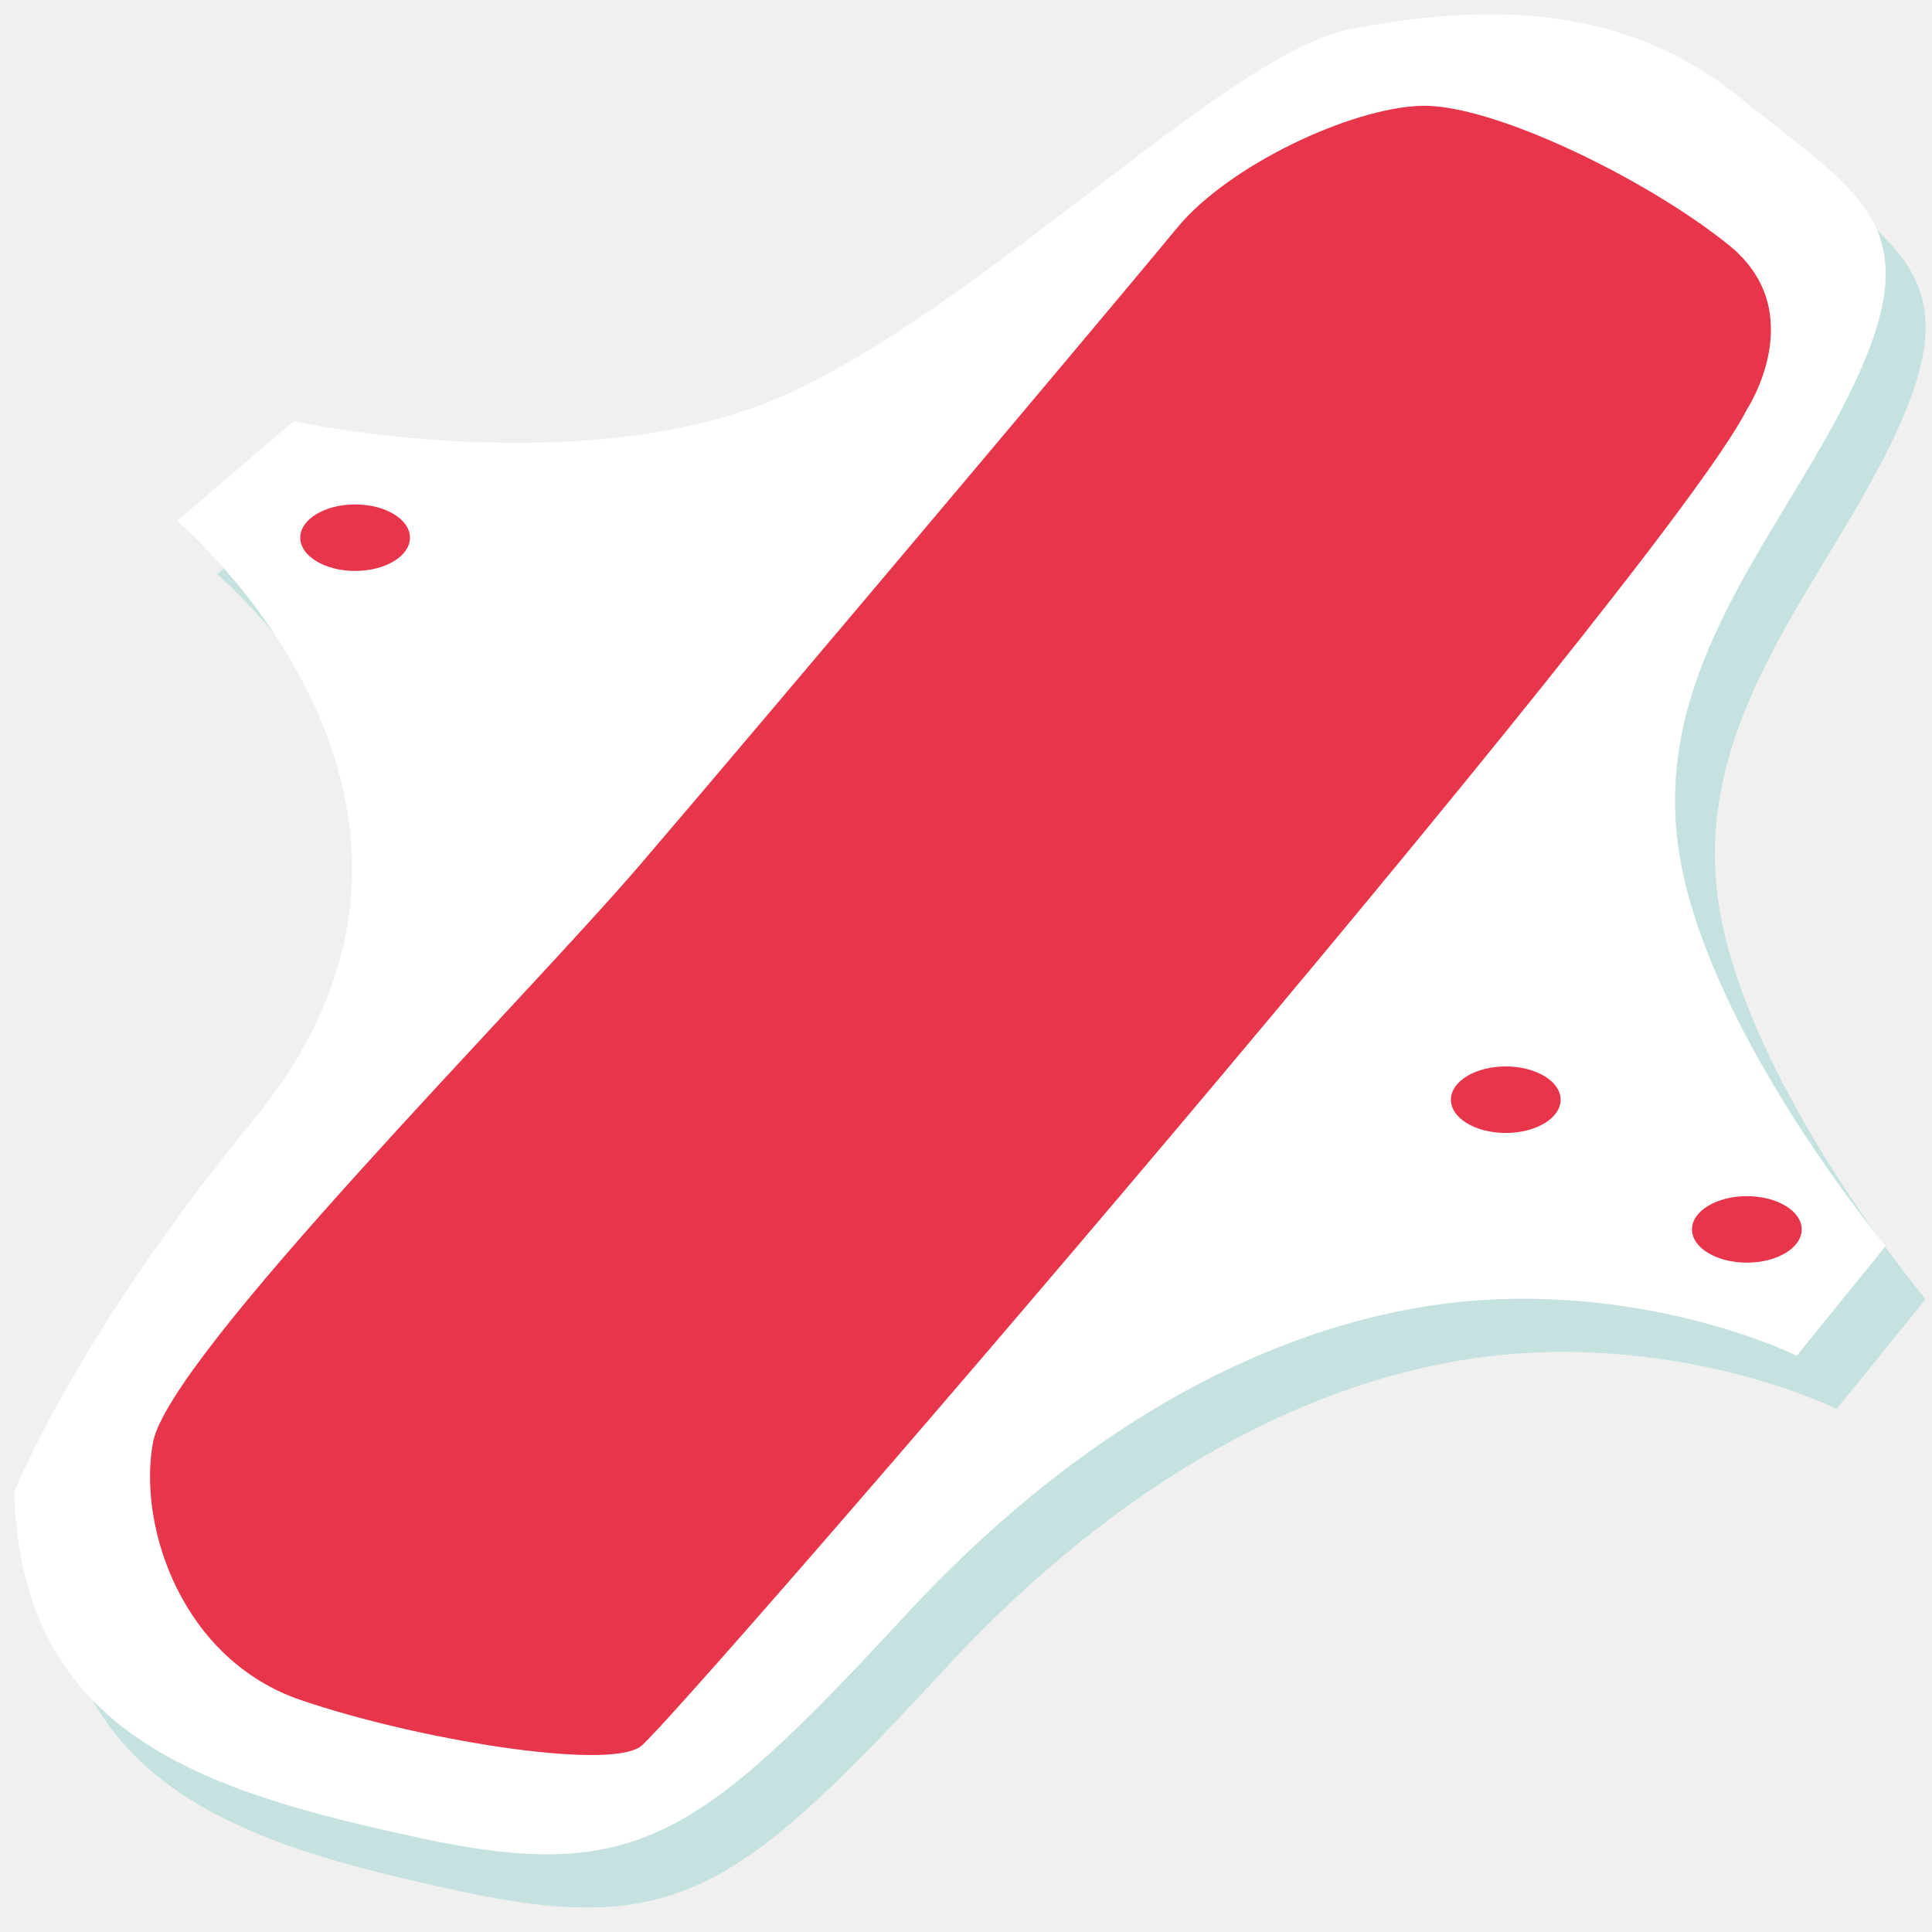
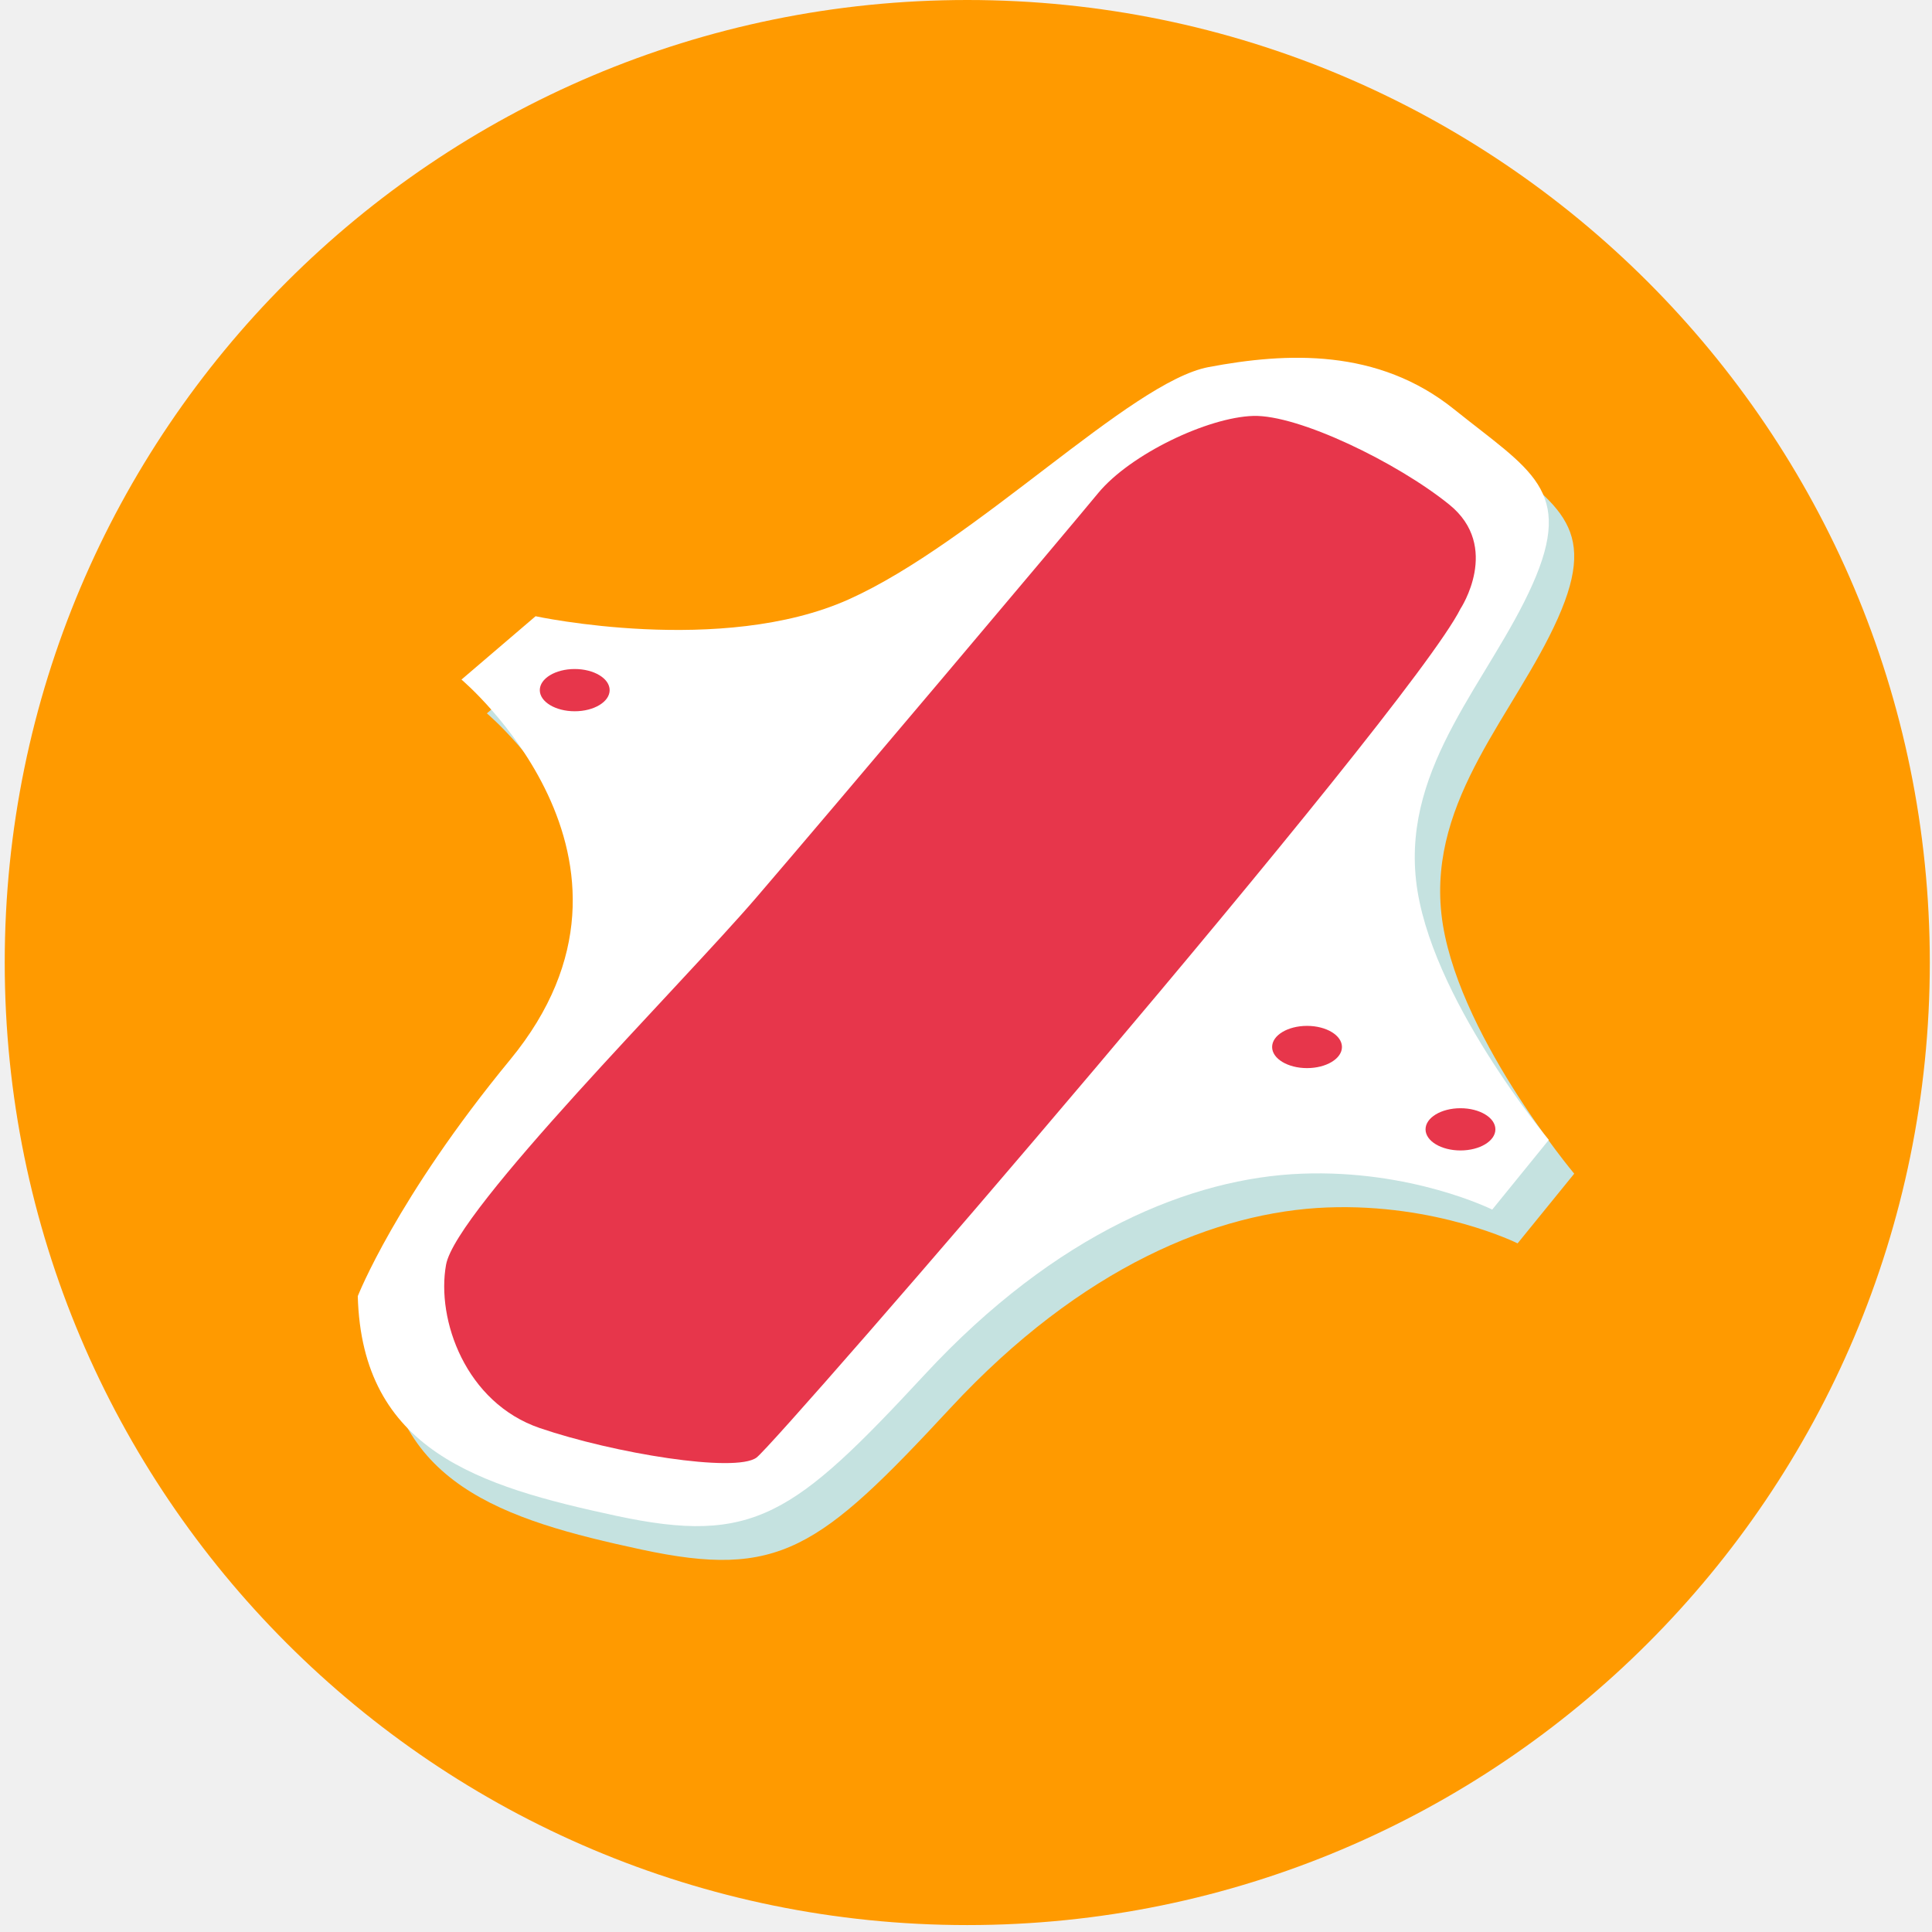
- <svg xmlns="http://www.w3.org/2000/svg" width="95px" height="95px" viewBox="0 0 95 95" version="1.1">
+ <svg xmlns="http://www.w3.org/2000/svg" width="135px" height="135px" viewBox="0 0 135 135" version="1.1">
  <g id="Page-1" stroke="none" stroke-width="1" fill="none" fill-rule="evenodd">
-     <g id="QUELS-PRODUITS-DEPOSER" transform="translate(-1008, -756)">
-       <g id="Group-10" transform="translate(1008.7, 756.7)">
-         <path d="M13.736,56.972 C4.92,67.71 1.961,75.286 1.961,75.286 C2.289,87.224 11.282,90.004 21.913,92.293 C32.541,94.582 35.647,92.293 45.786,81.338 C55.924,70.381 66.391,66.129 74.894,65.803 C83.397,65.475 89.61,68.582 89.61,68.582 L93.985,63.186 C93.985,63.186 84.705,52.067 83.724,43.072 C82.743,34.079 89.448,27.537 92.718,20.179 C95.988,12.821 92.555,11.35 86.668,6.607 C80.78,1.865 73.749,2.191 67.699,3.336 C61.648,4.482 49.712,16.908 39.899,21.325 C30.088,25.739 15.699,22.632 15.699,22.632 L9.975,27.537 C9.975,27.537 26.491,41.437 13.736,56.972" id="Fill-48" fill="#C5E2E0" />
-         <path d="M11.774,54.356 C2.958,65.093 -1.42108547e-14,72.67 -1.42108547e-14,72.67 C0.326,84.608 9.321,87.388 19.95,89.677 C30.579,91.966 33.686,89.677 43.824,78.721 C53.963,67.764 64.428,63.513 72.931,63.186 C81.435,62.859 87.649,65.966 87.649,65.966 L92.022,60.57 C92.022,60.57 82.744,49.45 81.762,40.456 C80.781,31.463 87.485,24.921 90.756,17.563 C94.026,10.204 90.592,8.733 84.705,3.99 C78.818,-0.752 71.787,-0.425 65.737,0.721 C59.686,1.865 47.749,14.293 37.938,18.707 C28.125,23.124 13.736,20.015 13.736,20.015 L8.012,24.921 C8.012,24.921 24.53,38.821 11.774,54.356" id="Fill-50" fill="#FFFFFF" />
-         <path d="M19.46,25.739 C19.46,26.642 18.251,27.374 16.761,27.374 C15.27,27.374 14.064,26.642 14.064,25.739 C14.064,24.837 15.27,24.103 16.761,24.103 C18.251,24.103 19.46,24.837 19.46,25.739" id="Fill-52" fill="#E7364B" />
-         <path d="M76.039,53.375 C76.039,54.278 74.83,55.01 73.34,55.01 C71.849,55.01 70.643,54.278 70.643,53.375 C70.643,52.471 71.849,51.739 73.34,51.739 C74.83,51.739 76.039,52.471 76.039,53.375" id="Fill-54" fill="#E7364B" />
-         <path d="M87.894,59.752 C87.894,60.656 86.685,61.387 85.196,61.387 C83.705,61.387 82.498,60.656 82.498,59.752 C82.498,58.849 83.705,58.117 85.196,58.117 C86.685,58.117 87.894,58.849 87.894,59.752" id="Fill-56" fill="#E7364B" />
-         <path d="M85.196,19.437 C85.196,19.437 88.366,14.642 84.332,11.37 C80.296,8.1 72.665,4.394 69.179,4.503 C65.69,4.611 59.694,7.446 57.186,10.499 C54.679,13.551 36.691,34.918 30.804,41.786 C24.918,48.654 7.584,65.988 6.82,70.239 C6.057,74.491 8.332,80.922 14.063,82.885 C19.793,84.847 29.169,86.373 30.804,85.175 C32.44,83.975 81.156,27.505 85.196,19.437" id="Fill-58" fill="#E7364B" />
+     <g id="PARTICULIERS---DONNER" transform="translate(-989, -651)">
+       <g id="Group-21" transform="translate(989.3306, 651)">
+         <circle id="Oval-Copy-3" fill="#FF9A00" cx="67.258" cy="67.258" r="67.258" />
+         <g id="Group-10" transform="translate(24.66935, 25)">
+           <path d="M12.422,51.405 C4.45,61.094 1.774,67.93 1.774,67.93 C2.07,78.702 10.204,81.209 19.818,83.275 C29.431,85.341 32.239,83.275 41.409,73.39 C50.578,63.505 60.044,59.668 67.734,59.373 C75.425,59.078 81.044,61.881 81.044,61.881 L85,57.012 C85,57.012 76.608,46.98 75.72,38.864 C74.833,30.749 80.897,24.847 83.855,18.208 C86.812,11.569 83.707,10.241 78.383,5.962 C73.058,1.683 66.699,1.977 61.227,3.01 C55.755,4.044 44.959,15.256 36.085,19.241 C27.212,23.224 14.198,20.421 14.198,20.421 L9.021,24.847 C9.021,24.847 23.959,37.388 12.422,51.405" id="Fill-48" fill="#C5E2E0" />
+           <path d="M10.649,49.045 C2.675,58.733 0,65.57 0,65.57 C0.295,76.341 8.43,78.849 18.043,80.915 C27.655,82.98 30.465,80.915 39.635,71.029 C48.804,61.143 58.269,57.307 65.959,57.012 C73.65,56.717 79.27,59.521 79.27,59.521 L83.225,54.652 C83.225,54.652 74.834,44.618 73.946,36.503 C73.058,28.389 79.122,22.486 82.08,15.847 C85.038,9.207 81.932,7.879 76.608,3.6 C71.283,-0.679 64.925,-0.383 59.453,0.65 C53.98,1.682 43.184,12.896 34.311,16.88 C25.437,20.864 12.423,18.06 12.423,18.06 L7.246,22.486 C7.246,22.486 22.185,35.028 10.649,49.045" id="Fill-50" fill="#FFFFFF" />
+           <path d="M17.6,23.224 C17.6,24.039 16.506,24.7 15.159,24.7 C13.81,24.7 12.719,24.039 12.719,23.224 C12.719,22.41 13.81,21.748 15.159,21.748 C16.506,21.748 17.6,22.41 17.6,23.224" id="Fill-52" fill="#E7364B" />
+           <path d="M68.77,48.159 C68.77,48.975 67.677,49.635 66.329,49.635 C64.981,49.635 63.89,48.975 63.89,48.159 C63.89,47.344 64.981,46.684 66.329,46.684 C67.677,46.684 68.77,47.344 68.77,48.159" id="Fill-54" fill="#E7364B" />
+           <path d="M79.492,53.914 C79.492,54.729 78.398,55.389 77.052,55.389 C75.703,55.389 74.611,54.729 74.611,53.914 C74.611,53.099 75.703,52.438 77.052,52.438 C78.398,52.438 79.492,53.099 79.492,53.914" id="Fill-56" fill="#E7364B" />
+           <path d="M77.052,17.538 C77.052,17.538 79.918,13.211 76.27,10.259 C72.62,7.309 65.719,3.965 62.566,4.063 C59.41,4.16 53.988,6.719 51.72,9.473 C49.452,12.227 33.183,31.506 27.859,37.703 C22.536,43.9 6.859,59.54 6.168,63.376 C5.478,67.213 7.536,73.016 12.718,74.787 C17.901,76.557 26.38,77.934 27.859,76.852 C29.338,75.77 73.398,24.818 77.052,17.538" id="Fill-58" fill="#E7364B" />
+         </g>
      </g>
    </g>
  </g>
</svg>
